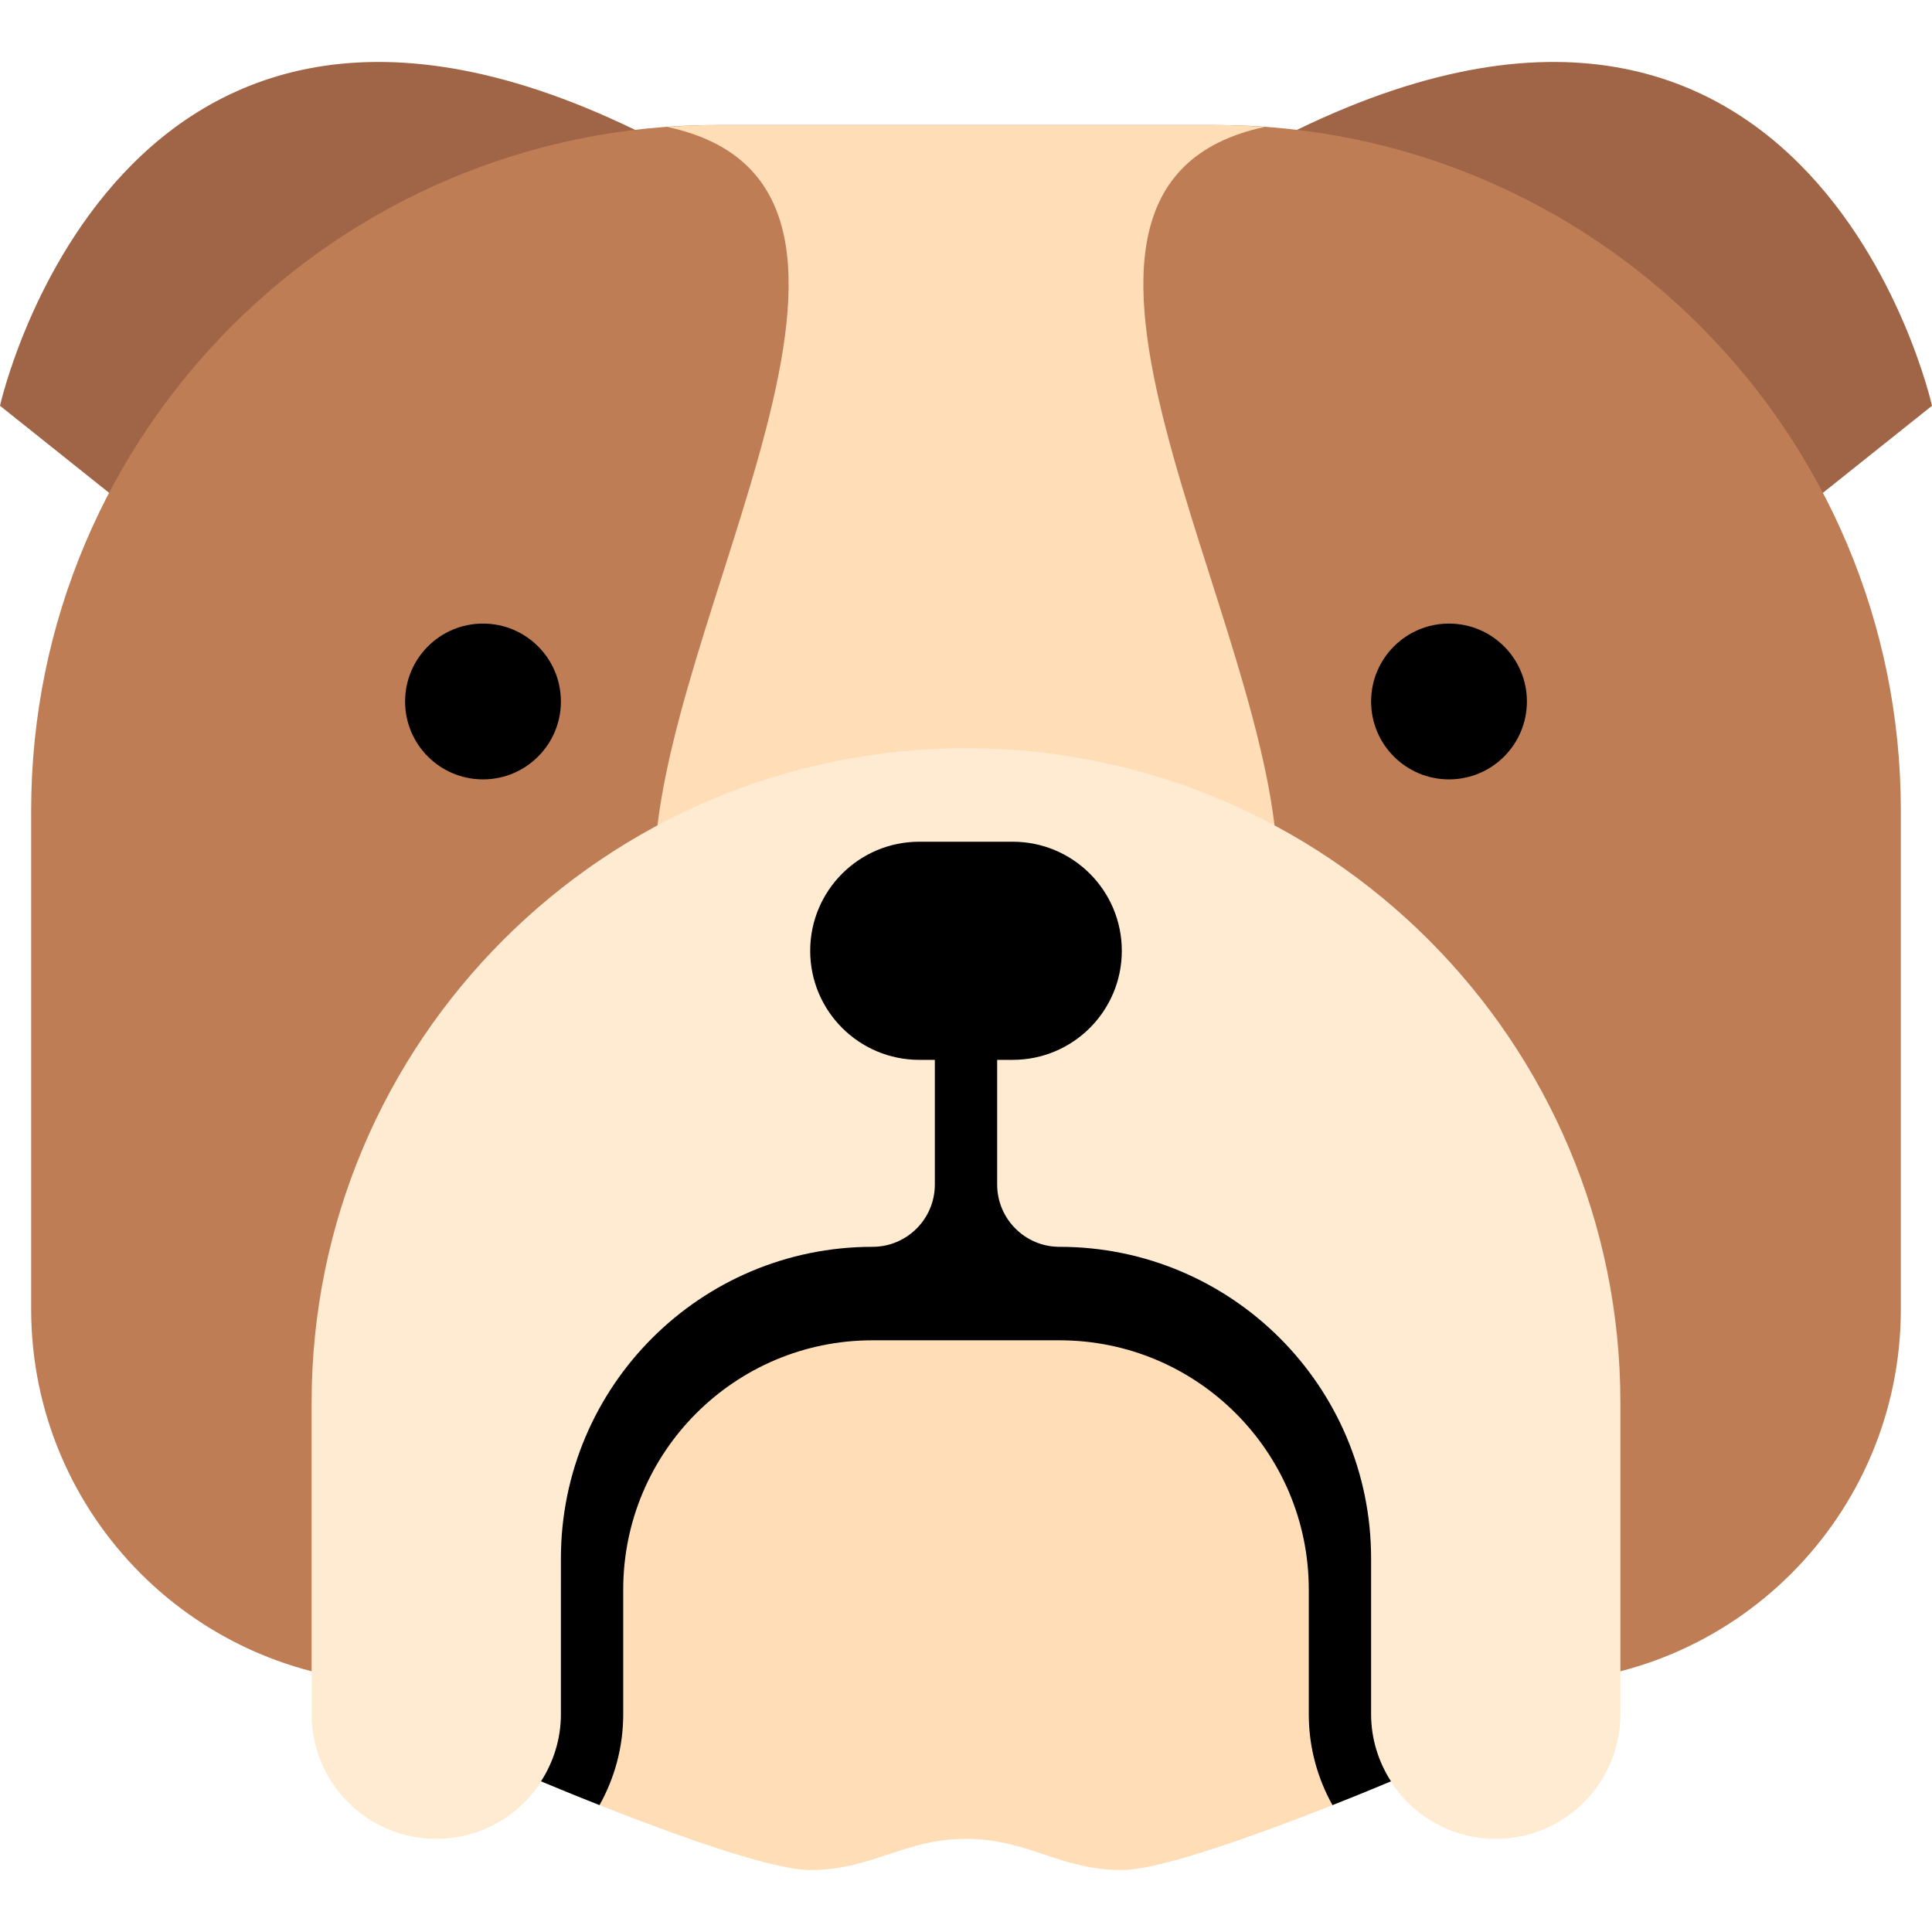
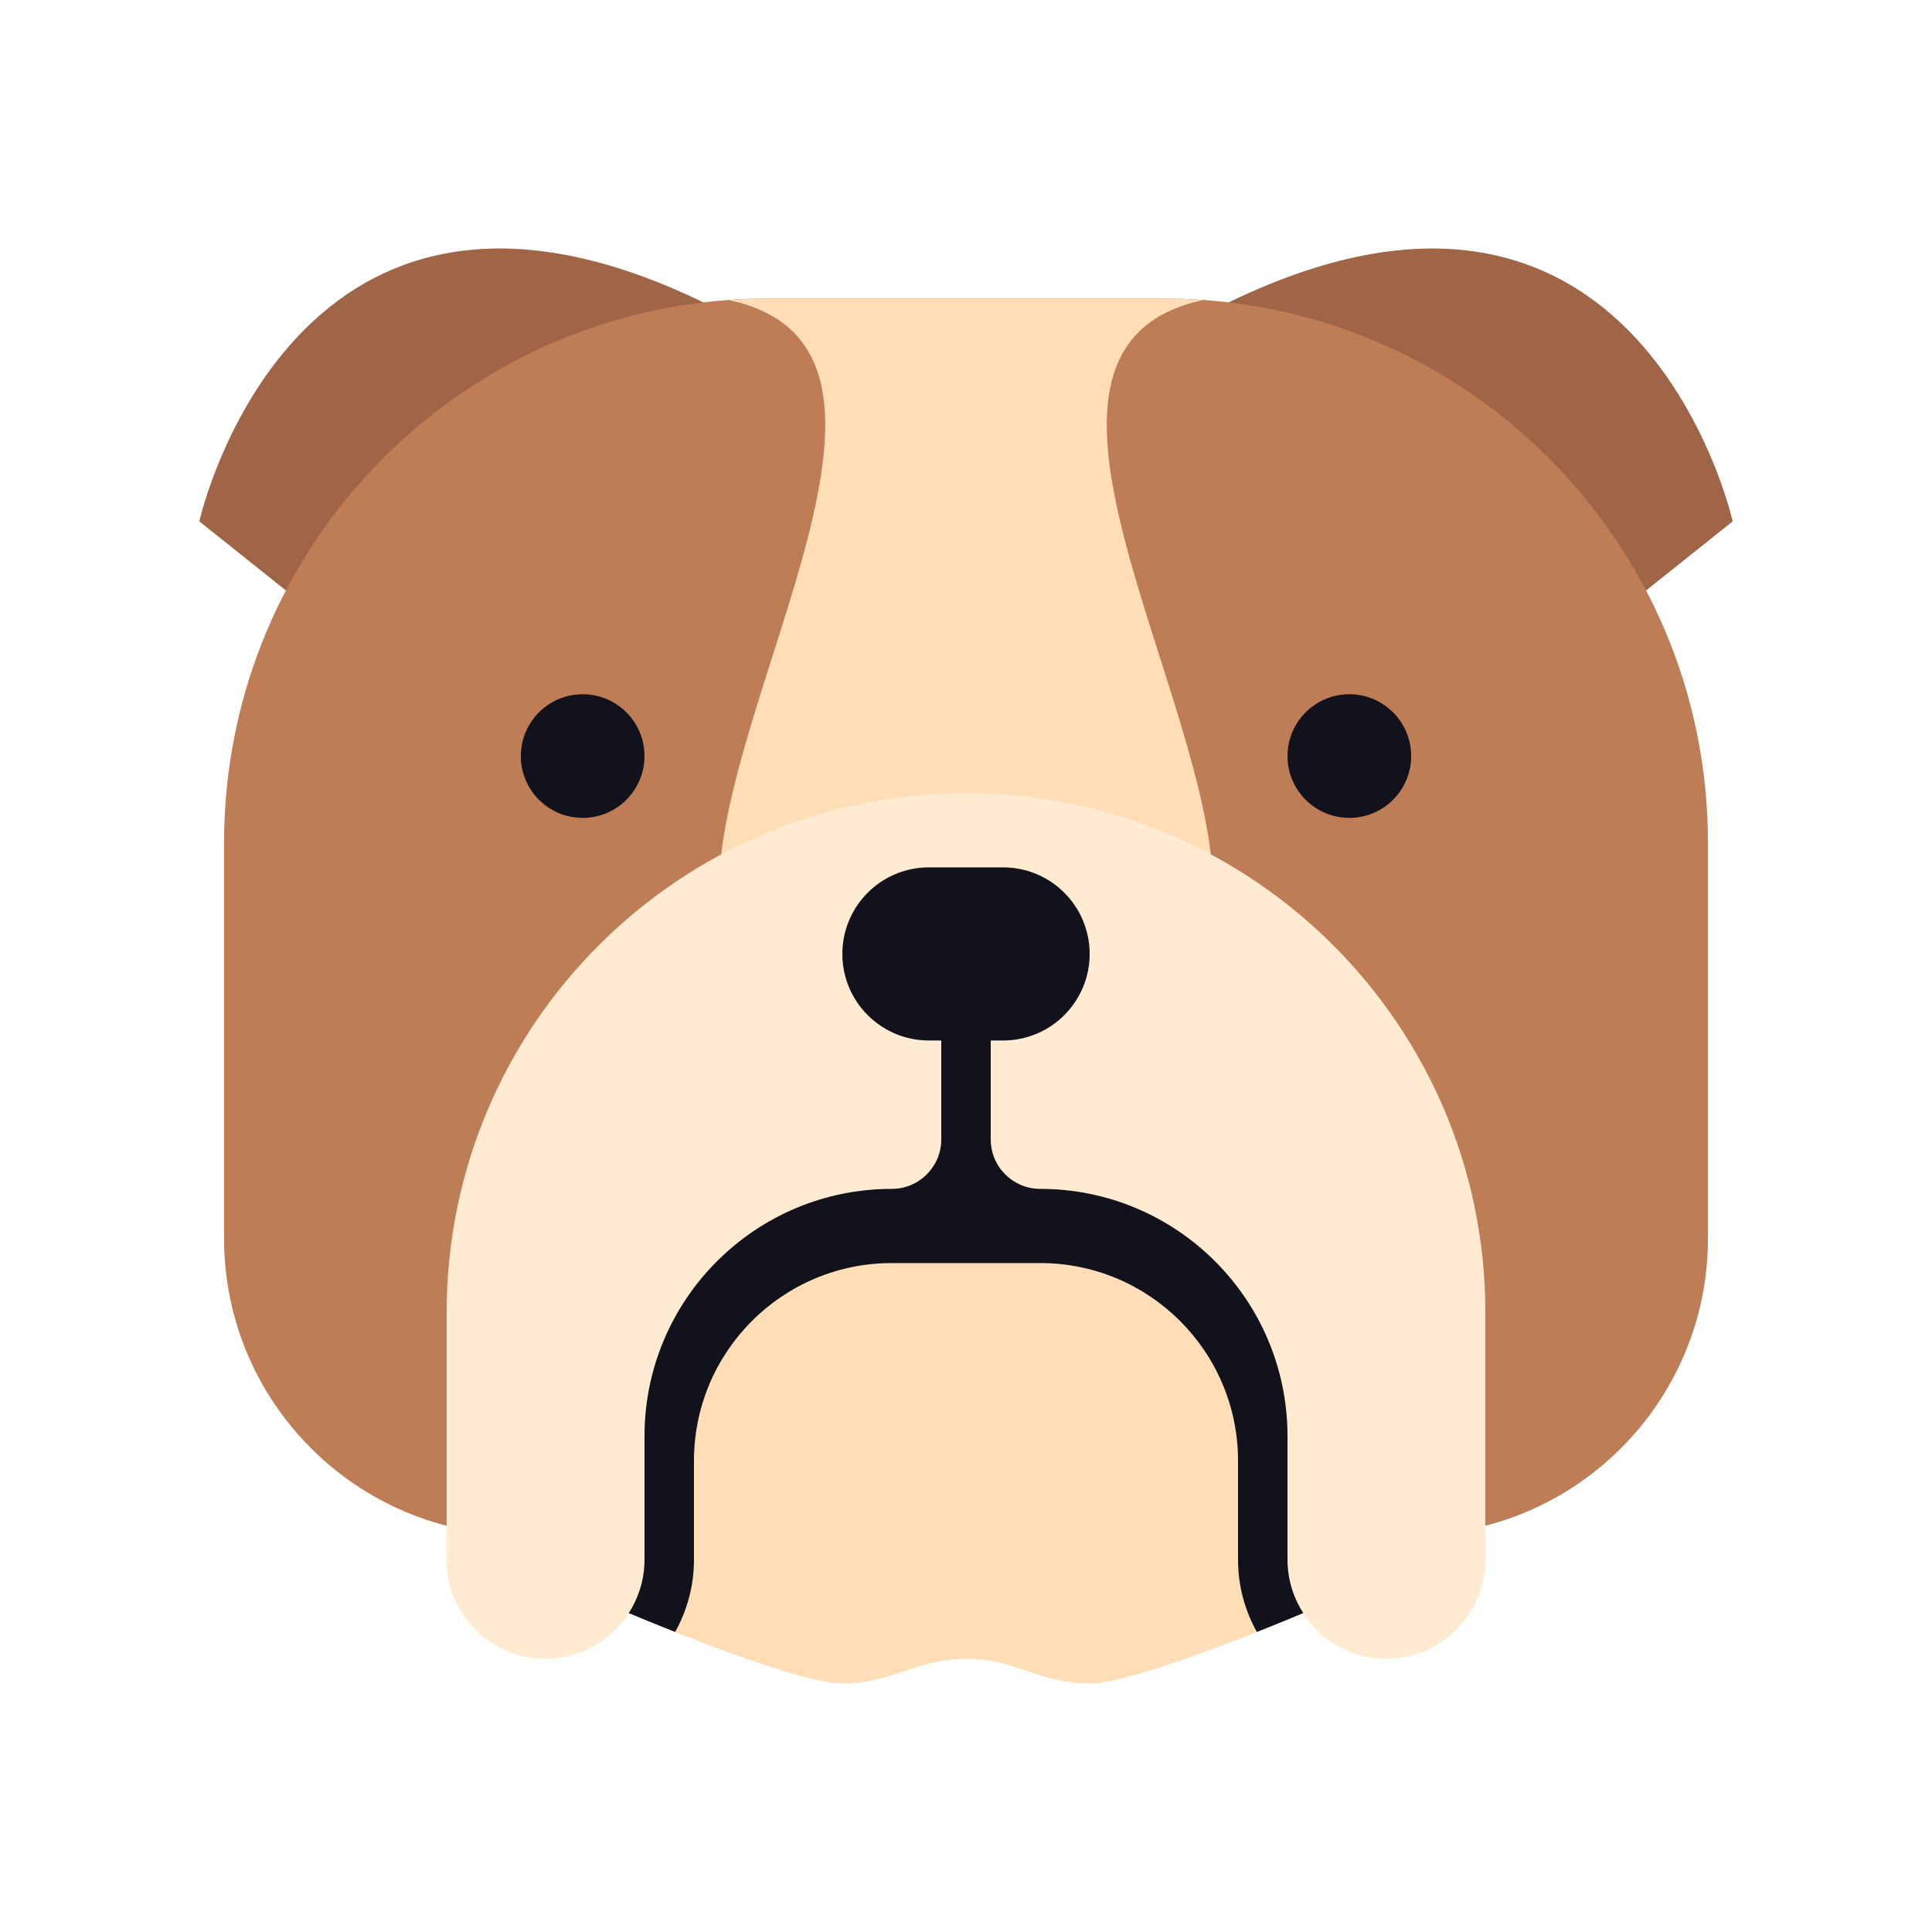
- <svg xmlns="http://www.w3.org/2000/svg" height="800px" width="800px" version="1.1" id="Layer_1" viewBox="0 0 512.001 512.001" xml:space="preserve" fill="#000000">
+ <svg xmlns="http://www.w3.org/2000/svg" height="800px" width="800px" version="1.1" id="Layer_1" viewBox="-66.56 -66.56 645.12 645.12" xml:space="preserve" fill="#000000" stroke="#000000" stroke-width="0.005">
  <g id="SVGRepo_bgCarrier" stroke-width="0" />
-   <g id="SVGRepo_tracerCarrier" stroke-linecap="round" stroke-linejoin="round" stroke="#CCCCCC" stroke-width="3.072" />
+   <g id="SVGRepo_tracerCarrier" stroke-linecap="round" stroke-linejoin="round" />
  <g id="SVGRepo_iconCarrier">
    <g>
      <path style="fill:#A06446;" d="M41.29,140.484L0,107.531c0,0,33.032-148.725,181.678-66.144L41.29,140.484z" />
      <path style="fill:#A06446;" d="M470.711,140.484l41.29-32.953c0,0-33.032-148.725-181.678-66.144L470.711,140.484z" />
    </g>
    <path style="fill:#BE7D55;" d="M404.646,446.033H107.355c-54.729,0-99.097-44.368-99.097-99.097V214.807 c0-100.338,81.34-181.678,181.678-181.678h132.129c100.338,0,181.678,81.34,181.678,181.678v132.129 C503.743,401.667,459.375,446.033,404.646,446.033z" />
    <g>
      <path style="fill:#FFDEB7;" d="M335.129,33.649c-4.32-0.308-8.667-0.519-13.065-0.519H189.936c-4.398,0-8.745,0.212-13.065,0.519 c74.242,15.93-3.451,131.81-3.451,197.674h165.162C338.581,165.46,260.888,49.579,335.129,33.649z" />
      <path style="fill:#FFDEB7;" d="M256.001,322.162H140.387v148.645c0,0,57.807,24.774,74.323,24.774s24.774-8.258,41.29-8.258 s24.774,8.258,41.29,8.258c16.516,0,74.323-24.774,74.323-24.774V322.162H256.001z" />
    </g>
    <path style="fill:#FFEBD2;" d="M396.388,487.323c18.243,0,33.032-14.789,33.032-33.032V371.71c0-95.777-77.642-173.42-173.42-173.42 l0,0c-95.777,0-173.42,77.642-173.42,173.42v82.581c0,18.243,14.789,33.032,33.032,33.032l0,0c18.243,0,33.032-14.789,33.032-33.032 v-33.032c0-45.608,36.972-82.581,82.581-82.581h49.548c45.608,0,82.581,36.972,82.581,82.581v33.032 C363.356,472.534,378.145,487.323,396.388,487.323L396.388,487.323z" />
    <g>
-       <circle style="fill:#000000;" cx="128" cy="185.9" r="20.645" />
-       <circle style="fill:#000000;" cx="384.001" cy="185.9" r="20.645" />
-       <path style="fill:#000000;" d="M363.356,454.291v-41.29c0-45.608-36.972-82.581-82.581-82.581l0,0 c-9.122,0-16.516-7.395-16.516-16.516v-33.032h4.129c15.963,0,28.903-12.94,28.903-28.903l0,0c0-15.963-12.94-28.903-28.903-28.903 h-24.774c-15.963,0-28.903,12.94-28.903,28.903l0,0c0,15.963,12.94,28.903,28.903,28.903h4.129v33.032 c0,9.121-7.394,16.516-16.516,16.516l0,0c-45.608,0-82.581,36.972-82.581,82.581v41.29c0,6.561-1.969,12.639-5.267,17.779 c3.203,1.343,8.755,3.639,15.497,6.308c3.99-7.138,6.285-15.345,6.285-24.087v-33.032c0-36.486,29.578-66.065,66.065-66.065h49.548 c36.486,0,66.065,29.577,66.065,66.065v33.032c0,8.742,2.296,16.949,6.285,24.087c6.743-2.668,12.295-4.966,15.497-6.308 C365.324,466.93,363.356,460.852,363.356,454.291z" />
+       <circle style="fill:#12121c;" cx="128" cy="185.9" r="20.645" />
+       <circle style="fill:#12121c;" cx="384.001" cy="185.9" r="20.645" />
+       <path style="fill:#12121c;" d="M363.356,454.291v-41.29c0-45.608-36.972-82.581-82.581-82.581l0,0 c-9.122,0-16.516-7.395-16.516-16.516v-33.032h4.129c15.963,0,28.903-12.94,28.903-28.903l0,0c0-15.963-12.94-28.903-28.903-28.903 h-24.774c-15.963,0-28.903,12.94-28.903,28.903l0,0c0,15.963,12.94,28.903,28.903,28.903h4.129v33.032 c0,9.121-7.394,16.516-16.516,16.516l0,0c-45.608,0-82.581,36.972-82.581,82.581v41.29c0,6.561-1.969,12.639-5.267,17.779 c3.203,1.343,8.755,3.639,15.497,6.308c3.99-7.138,6.285-15.345,6.285-24.087v-33.032c0-36.486,29.578-66.065,66.065-66.065h49.548 c36.486,0,66.065,29.577,66.065,66.065v33.032c0,8.742,2.296,16.949,6.285,24.087c6.743-2.668,12.295-4.966,15.497-6.308 C365.324,466.93,363.356,460.852,363.356,454.291z" />
    </g>
  </g>
</svg>
